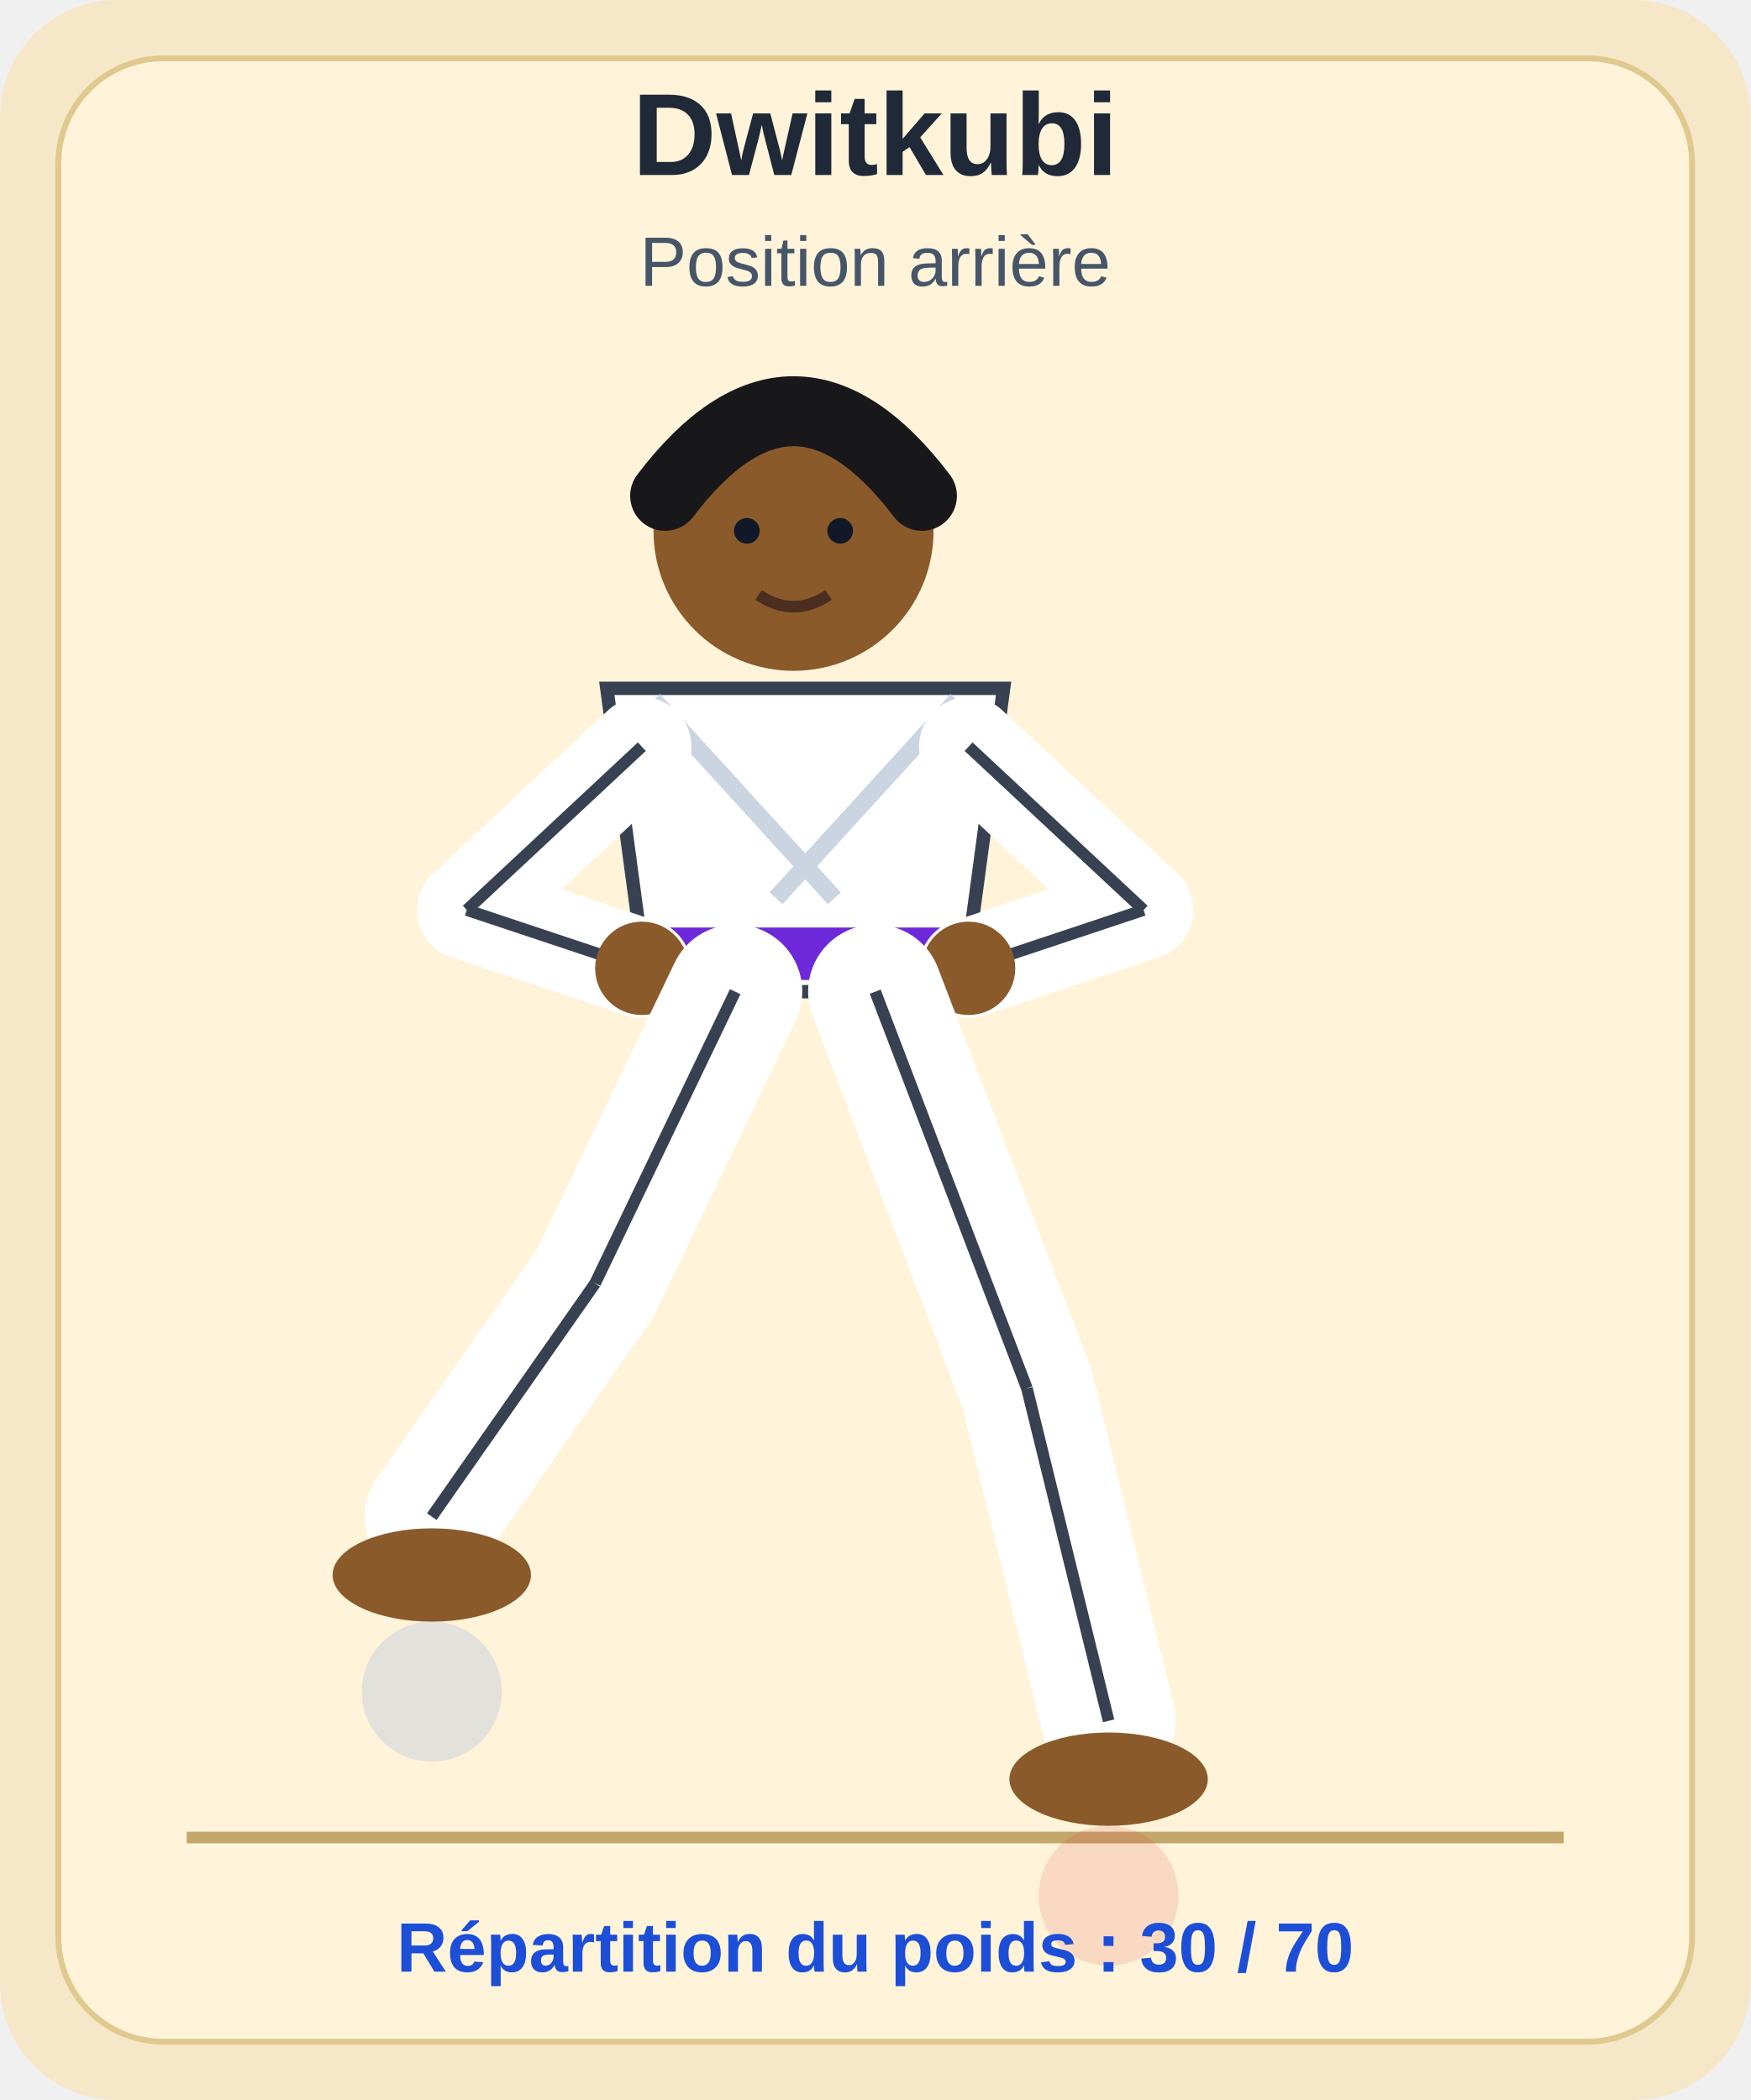
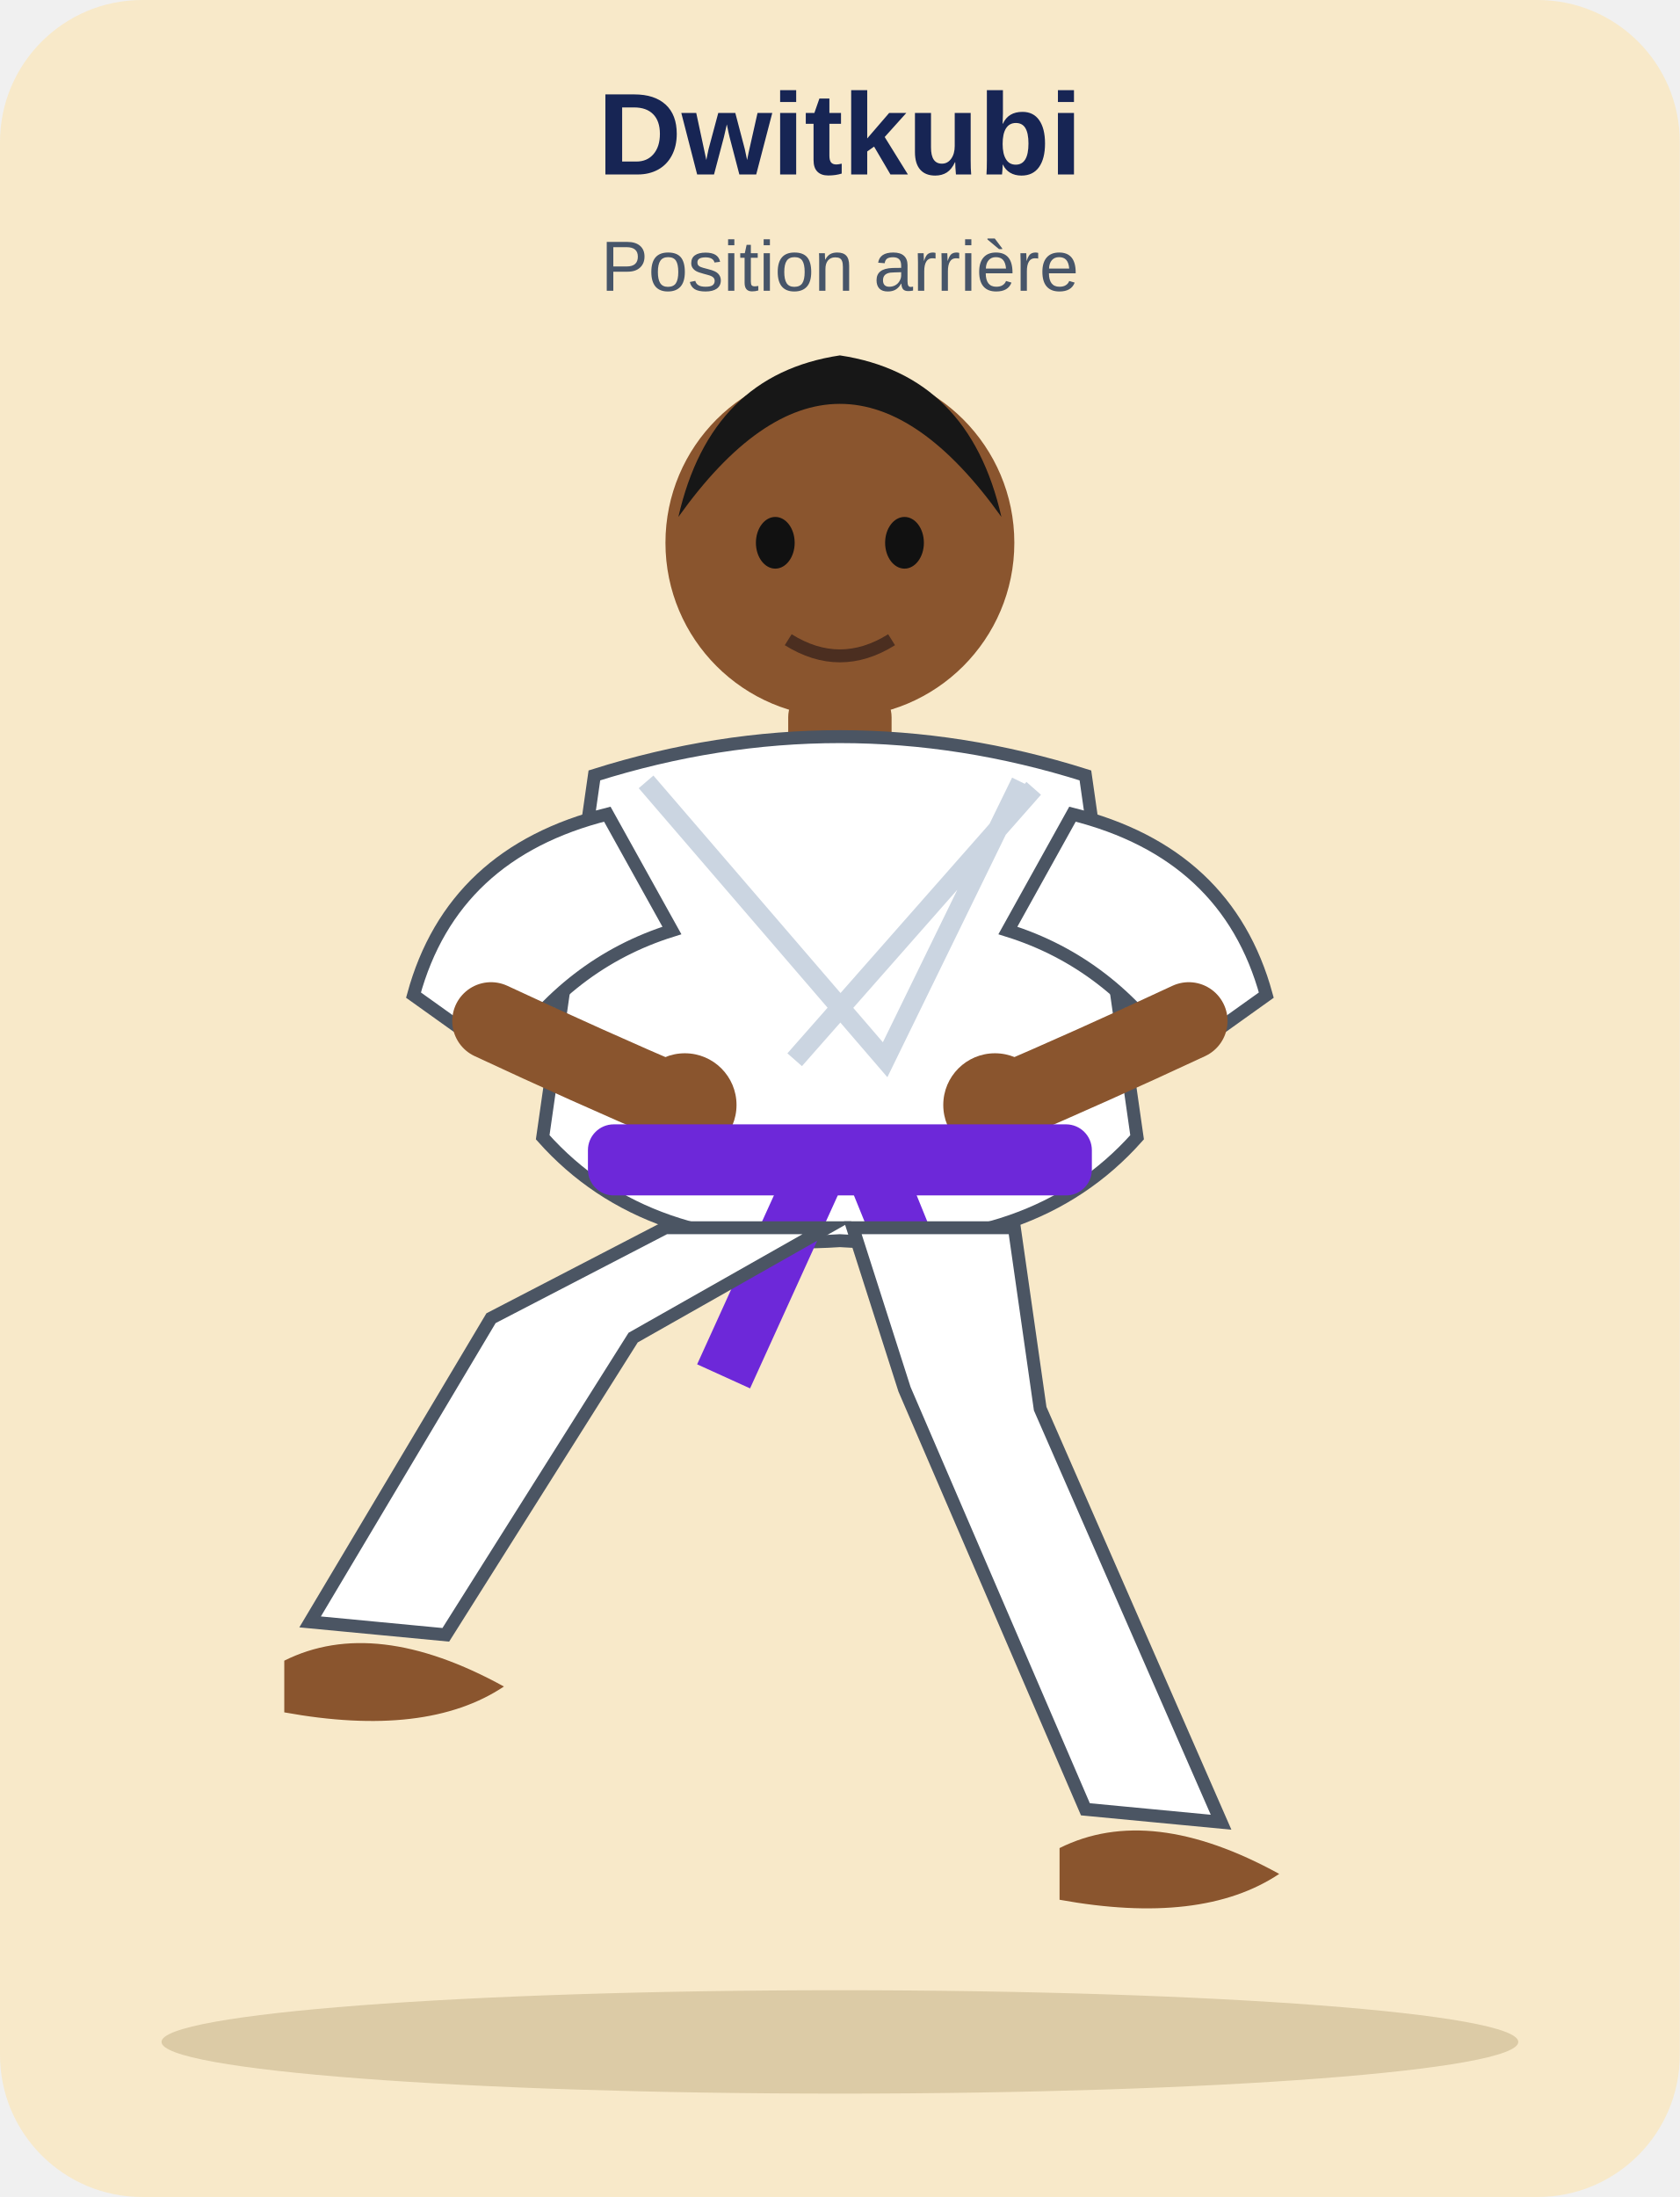
- <svg xmlns="http://www.w3.org/2000/svg" width="300" height="360" viewBox="0 0 300 360">
-   <rect width="300" height="360" rx="20" fill="#f6e7c9" />
-   <rect x="10" y="10" width="280" height="340" rx="18" fill="#fff4d9" stroke="#e0c98f" />
-   <text x="150" y="30" text-anchor="middle" font-family="Arial,sans-serif" font-size="20" font-weight="700" fill="#1f2937">Dwitkubi</text>
-   <text x="150" y="49" text-anchor="middle" font-family="Arial,sans-serif" font-size="12" fill="#475569">Position arrière</text>
-   <line x1="32" y1="315" x2="268" y2="315" stroke="#c4a76b" stroke-width="2" />
-   <circle cx="136" cy="91" r="24" fill="#8b5a2b" />
-   <path d="M114 85 Q136 56 158 85" stroke="#18181b" stroke-width="12" fill="none" stroke-linecap="round" />
-   <circle cx="128" cy="91" r="2.2" fill="#111827" />
-   <circle cx="144" cy="91" r="2.2" fill="#111827" />
-   <path d="M130 102 Q136 106 142 102" stroke="#4b2e20" stroke-width="2" fill="none" />
-   <path d="M104 118 L172 118 L165 170 L111 170 Z" fill="#ffffff" stroke="#374151" stroke-width="2.3" />
-   <path d="M112 120 L143 154 M164 120 L133 154" stroke="#cbd5e1" stroke-width="3" />
-   <rect x="108" y="159" width="60" height="9" rx="3" fill="#6d28d9" />
-   <line x1="110" y1="128" x2="80" y2="156" stroke="#ffffff" stroke-width="17" stroke-linecap="round" />
-   <line x1="80" y1="156" x2="110" y2="166" stroke="#ffffff" stroke-width="17" stroke-linecap="round" />
-   <line x1="166" y1="128" x2="196" y2="156" stroke="#ffffff" stroke-width="17" stroke-linecap="round" />
-   <line x1="196" y1="156" x2="166" y2="166" stroke="#ffffff" stroke-width="17" stroke-linecap="round" />
-   <line x1="110" y1="128" x2="80" y2="156" stroke="#374151" stroke-width="2" />
-   <line x1="80" y1="156" x2="110" y2="166" stroke="#374151" stroke-width="2" />
-   <line x1="166" y1="128" x2="196" y2="156" stroke="#374151" stroke-width="2" />
-   <line x1="196" y1="156" x2="166" y2="166" stroke="#374151" stroke-width="2" />
-   <circle cx="110" cy="166" r="8" fill="#8b5a2b" />
-   <circle cx="166" cy="166" r="8" fill="#8b5a2b" />
-   <line x1="126" y1="170" x2="102" y2="220" stroke="#ffffff" stroke-width="23" stroke-linecap="round" />
-   <line x1="102" y1="220" x2="74" y2="260" stroke="#ffffff" stroke-width="23" stroke-linecap="round" />
-   <line x1="150" y1="170" x2="176" y2="238" stroke="#ffffff" stroke-width="23" stroke-linecap="round" />
-   <line x1="176" y1="238" x2="190" y2="295" stroke="#ffffff" stroke-width="23" stroke-linecap="round" />
-   <line x1="126" y1="170" x2="102" y2="220" stroke="#374151" stroke-width="2" />
-   <line x1="102" y1="220" x2="74" y2="260" stroke="#374151" stroke-width="2" />
-   <line x1="150" y1="170" x2="176" y2="238" stroke="#374151" stroke-width="2" />
-   <line x1="176" y1="238" x2="190" y2="295" stroke="#374151" stroke-width="2" />
-   <ellipse cx="74" cy="270" rx="17" ry="8" fill="#8b5a2b" />
-   <ellipse cx="190" cy="305" rx="17" ry="8" fill="#8b5a2b" />
-   <circle cx="74" cy="290" r="12" fill="#2563eb" opacity=".13" />
-   <circle cx="190" cy="325" r="12" fill="#dc2626" opacity=".13" />
-   <text x="150" y="338" text-anchor="middle" font-family="Arial,sans-serif" font-size="12" font-weight="700" fill="#1d4ed8">Répartition du poids : 30 / 70</text>
+ <svg xmlns="http://www.w3.org/2000/svg" width="260" height="340" viewBox="0 0 260 340">
+   <rect width="260" height="340" rx="22" fill="#f8e9c9" />
+   <text x="130" y="27" text-anchor="middle" font-family="Arial" font-size="18" font-weight="700" fill="#172554">Dwitkubi</text>
+   <text x="130" y="45" text-anchor="middle" font-family="Arial" font-size="11" fill="#475569">Position arrière</text>
+   <ellipse cx="130" cy="316" rx="105" ry="8" fill="#dccba6" />
+   <circle cx="130" cy="84" r="27" fill="#8a552e" />
+   <path d="M105 80 Q130 45 155 80 Q150 58 130 55 Q110 58 105 80" fill="#171717" />
+   <ellipse cx="120" cy="84" rx="3" ry="4" fill="#111" />
+   <ellipse cx="140" cy="84" rx="3" ry="4" fill="#111" />
+   <path d="M122 99 Q130 104 138 99" fill="none" stroke="#4b2e20" stroke-width="2" />
+   <rect x="122" y="106" width="16" height="15" rx="5" fill="#8a552e" />
+   <path d="M92 120 Q130 108 168 120 L176 176 Q160 194 130 192 Q100 194 84 176 Z" fill="#fff" stroke="#4b5563" stroke-width="2" />
+   <path d="M100 121 L137 164 L158 121 M160 122 L123 164" fill="none" stroke="#cbd5e1" stroke-width="3" />
+   <path d="M94 126 Q70 132 64 154 L78 164 Q88 149 104 144 Z" fill="#fff" stroke="#4b5563" stroke-width="2" />
+   <path d="M166 126 Q190 132 196 154 L182 164 Q172 149 156 144 Z" fill="#fff" stroke="#4b5563" stroke-width="2" />
+   <path d="M76 158 Q91 165 105 171" stroke="#8a552e" stroke-width="12" stroke-linecap="round" />
+   <path d="M184 158 Q169 165 155 171" stroke="#8a552e" stroke-width="12" stroke-linecap="round" />
+   <circle cx="106" cy="171" r="8" fill="#8a552e" />
+   <circle cx="154" cy="171" r="8" fill="#8a552e" />
+   <rect x="91" y="174" width="78" height="11" rx="4" fill="#6d28d9" />
+   <path d="M127 180 L112 213" stroke="#6d28d9" stroke-width="9" />
+   <path d="M135 180 L148 212" stroke="#6d28d9" stroke-width="9" />
+   <path d="M103 190 L128 190 L98 207 L69 253 L48 251 L76 204 Z" fill="#fff" stroke="#4b5563" stroke-width="2" />
+   <path d="M132 190 L157 190 L161 218 L189 282 L168 280 L140 215 Z" fill="#fff" stroke="#4b5563" stroke-width="2" />
+   <path d="M44 257 Q58 250 78 261 Q66 269 44 265 Z" fill="#8a552e" />
+   <path d="M164 286 Q178 279 198 290 Q186 298 164 294 Z" fill="#8a552e" />
</svg>
